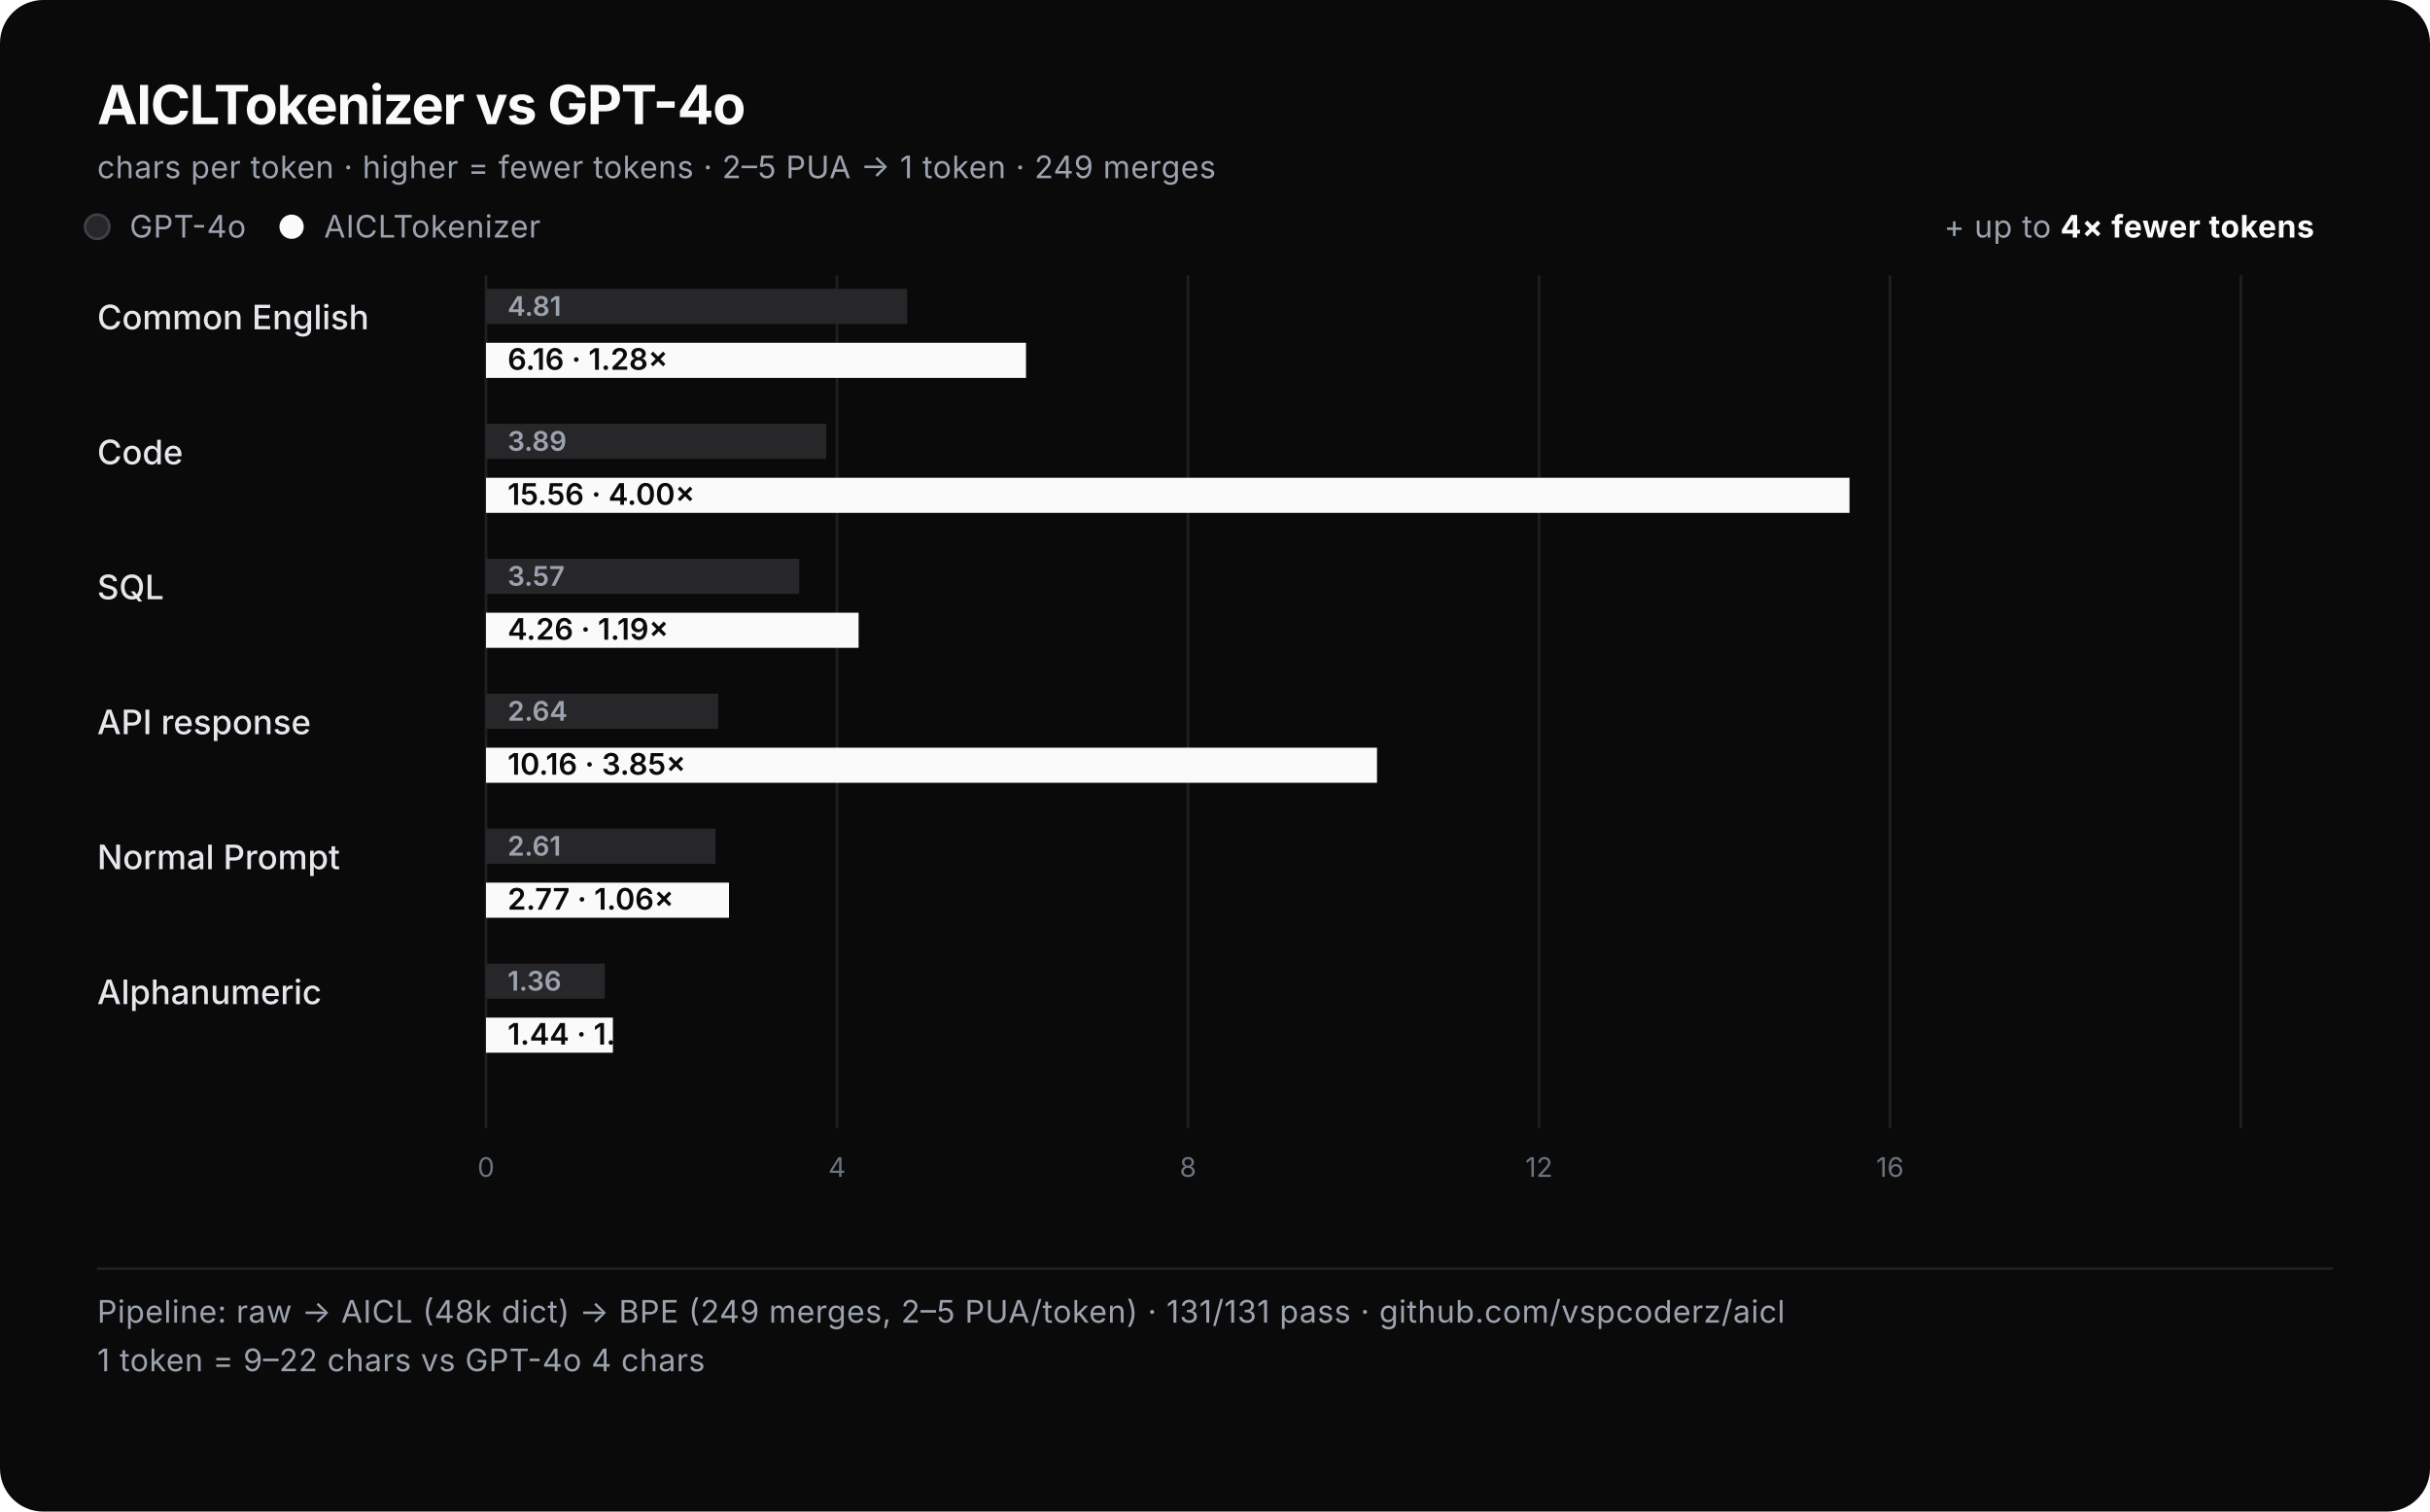
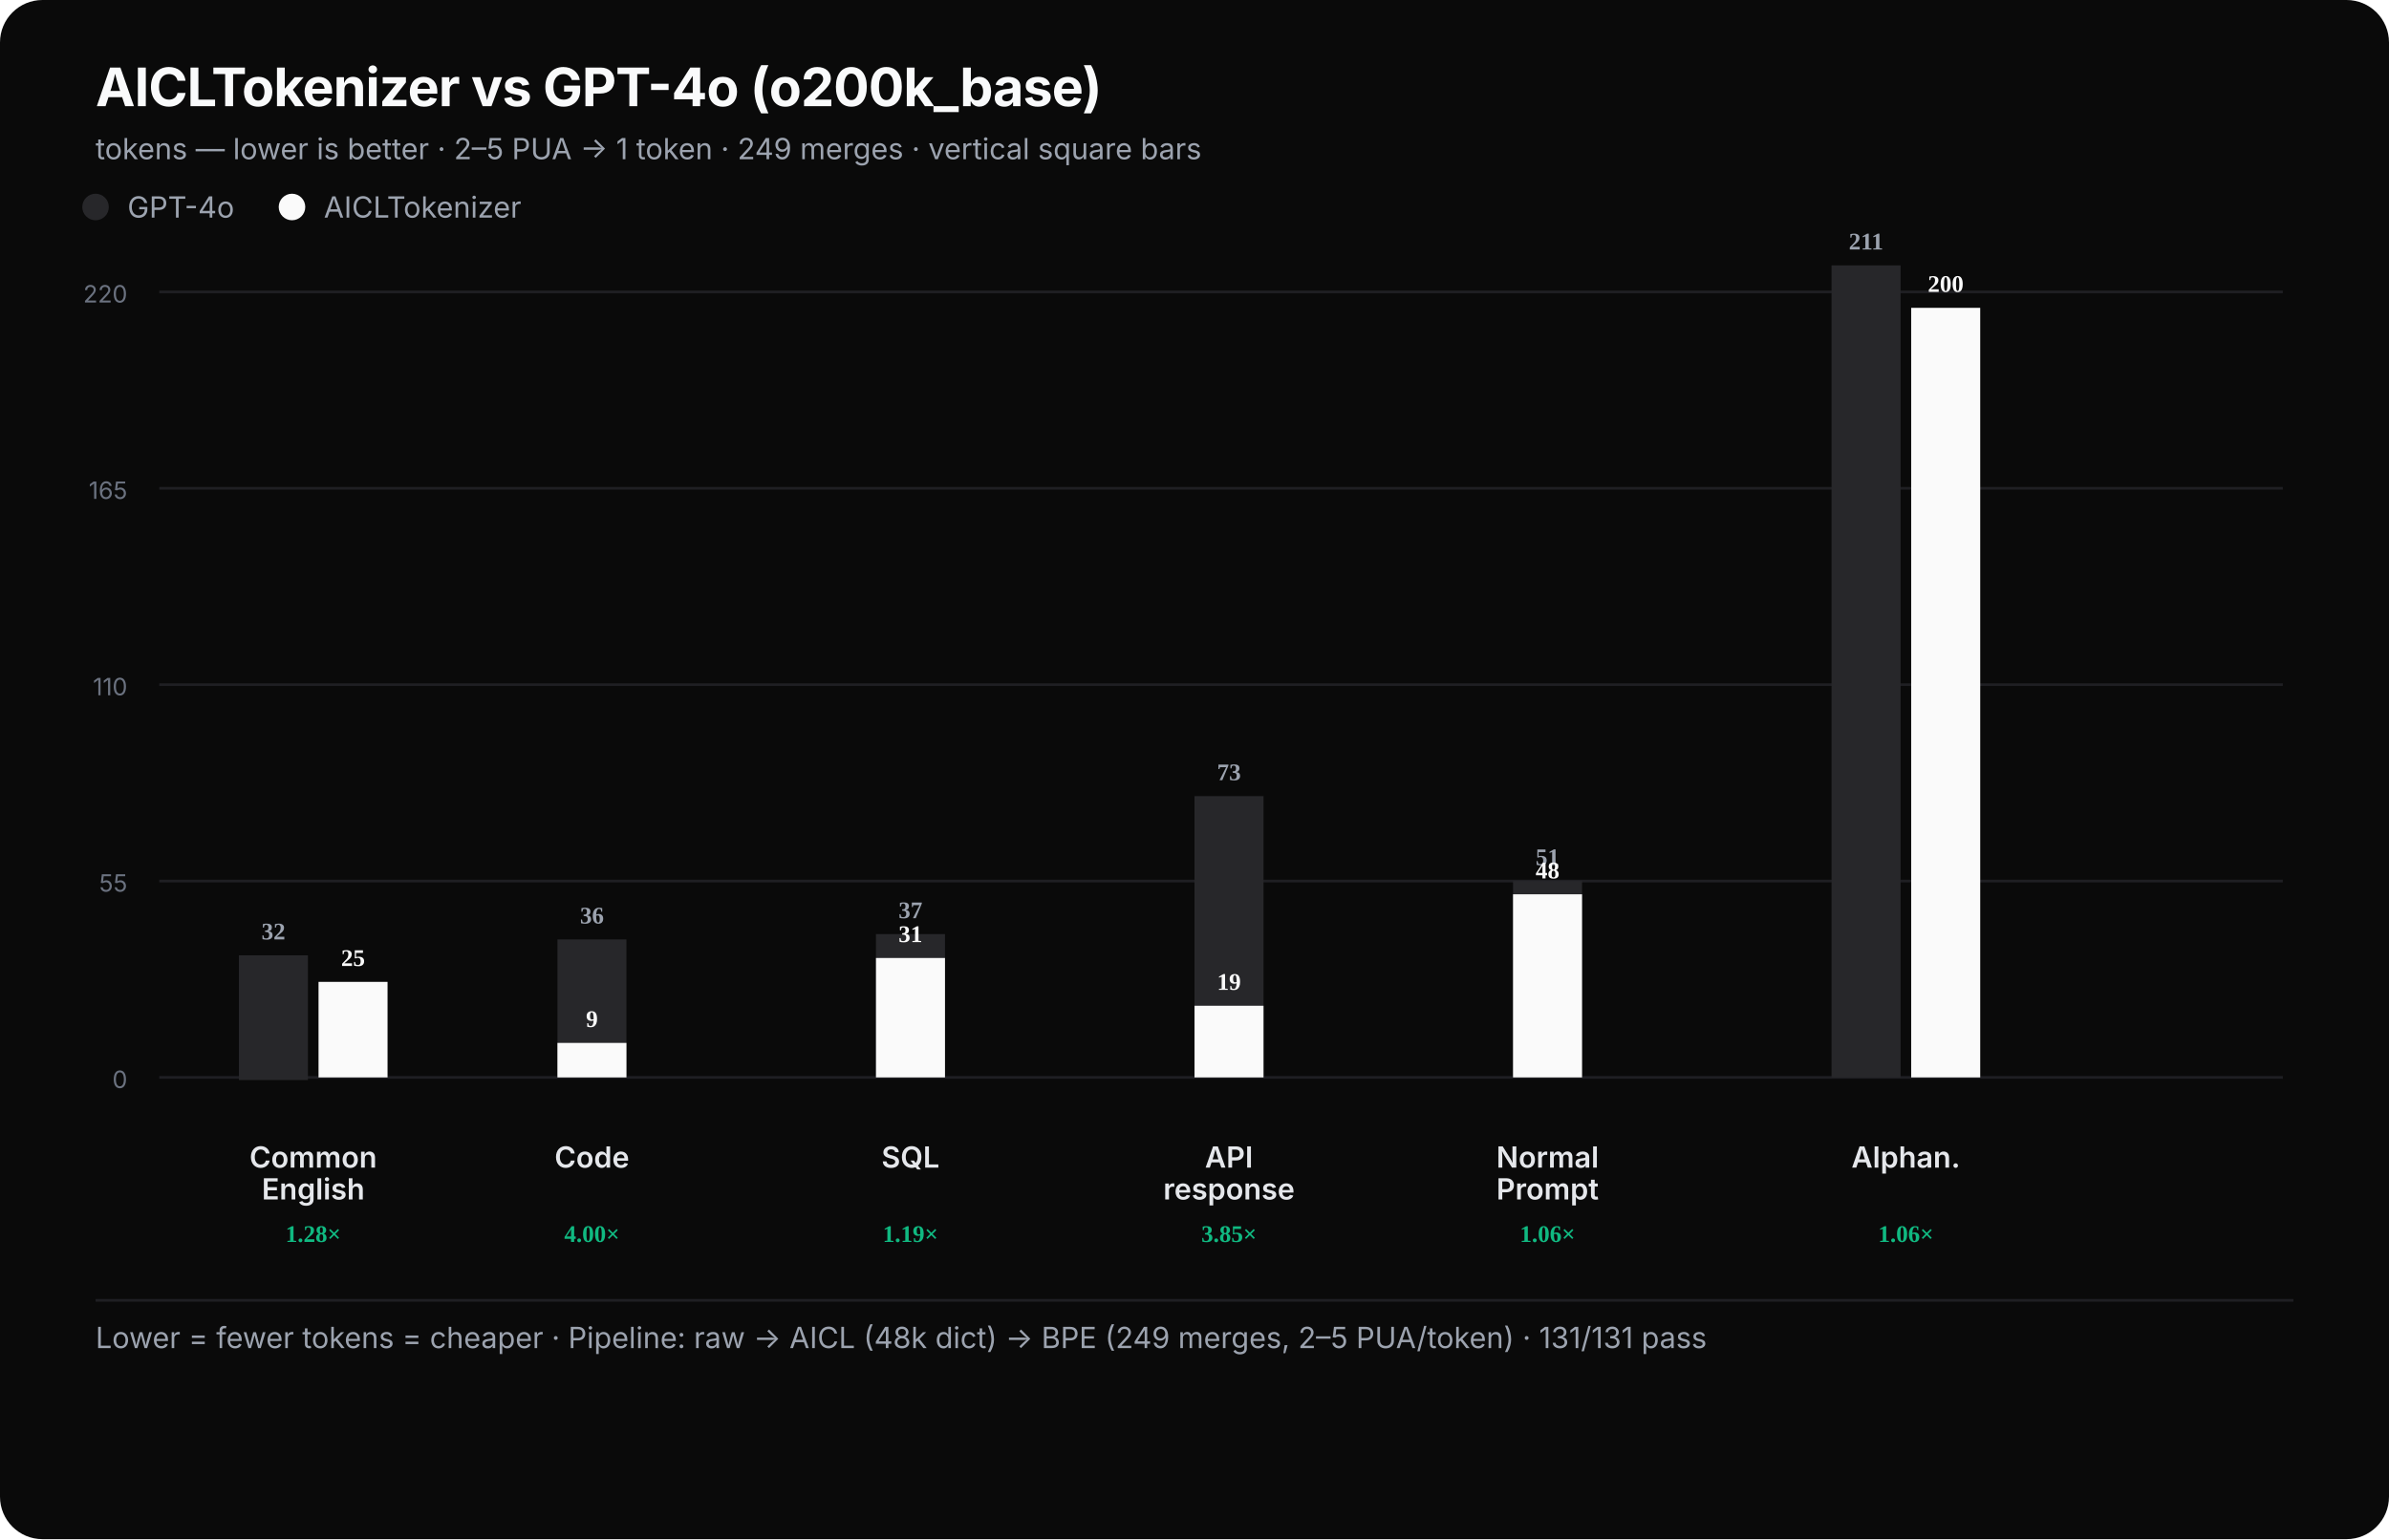
- <svg xmlns="http://www.w3.org/2000/svg" width="900" height="560">
-   <style>
-   .t { font: 700 20px 'Inter', system-ui, sans-serif; fill: #f9fafb; letter-spacing: -0.4px; }
-   .s { font: 400 11.5px 'Inter', system-ui, sans-serif; fill: #9ca3af; letter-spacing: 0.2px; }
-   .n { font: 500 12.5px 'Inter', system-ui, sans-serif; fill: #e5e7eb; }
-   .v { font: 600 11px 'Inter', system-ui, sans-serif; fill: #0a0a0a; }
-   .vg { font: 600 10px 'Inter', system-ui, sans-serif; fill: #9ca3af; }
-   .a { font: 400 10px 'Inter', system-ui, sans-serif; fill: #6b7280; }
- </style>
-   <rect width="900" height="560" rx="16" fill="#0a0a0a" />
-   <text x="36" y="46" class="t">AICLTokenizer vs GPT-4o</text>
-   <text x="36" y="66" class="s">chars per token · higher = fewer tokens · 2–5 PUA → 1 token · 249 merges</text>
-   <circle cx="36" cy="84" r="4.5" fill="#27272a" stroke="#3f3f46" stroke-width="1" />
-   <text x="48" y="88" class="s">GPT-4o</text>
-   <circle cx="108" cy="84" r="4.5" fill="#fafafa" />
-   <text x="120" y="88" class="s">AICLTokenizer</text>
-   <text x="720" y="88" class="s">+ up to <tspan fill="#fafafa" font-weight="700">4× fewer tokens</tspan>
-   </text>
+ <svg xmlns="http://www.w3.org/2000/svg" width="900" height="580">
+   <style>.t{font:700 20px 'Inter',system-ui,sans-serif;fill:#f9fafb;letter-spacing:-0.3px}.s{font:400 11px 'Inter',system-ui,sans-serif;fill:#9ca3af}.n{font:600 11px 'Inter',system-ui,sans-serif;fill:#e5e7eb}.a{font:400 9px 'Inter',system-ui,sans-serif;fill:#6b7280}</style>
+   <rect width="900" height="580" rx="16" fill="#0a0a0a" />
+   <text x="36" y="40" class="t">AICLTokenizer vs GPT-4o (o200k_base)</text>
+   <text x="36" y="60" class="s">tokens — lower is better · 2–5 PUA → 1 token · 249 merges · vertical square bars</text>
+   <circle cx="36" cy="78" r="5" fill="#27272a" />
+   <text x="48" y="82" class="s">GPT-4o</text>
+   <circle cx="110" cy="78" r="5" fill="#fafafa" />
+   <text x="122" y="82" class="s">AICLTokenizer</text>
  <g stroke="#1f1f23" stroke-width="1">
-     <line x1="180" y1="102" x2="180" y2="418" />
-     <line x1="310" y1="102" x2="310" y2="418" />
-     <line x1="440" y1="102" x2="440" y2="418" />
-     <line x1="570" y1="102" x2="570" y2="418" />
-     <line x1="700" y1="102" x2="700" y2="418" />
-     <line x1="830" y1="102" x2="830" y2="418" />
+     <line x1="60" y1="110" x2="860" y2="110" />
+     <line x1="60" y1="184" x2="860" y2="184" />
+     <line x1="60" y1="258" x2="860" y2="258" />
+     <line x1="60" y1="332" x2="860" y2="332" />
+     <line x1="60" y1="406" x2="860" y2="406" />
  </g>
-   <text x="180" y="436" class="a" text-anchor="middle">0</text>
-   <text x="310" y="436" class="a" text-anchor="middle">4</text>
-   <text x="440" y="436" class="a" text-anchor="middle">8</text>
-   <text x="570" y="436" class="a" text-anchor="middle">12</text>
-   <text x="700" y="436" class="a" text-anchor="middle">16</text>
-   <text x="36" y="122" class="n">Common English</text>
-   <rect x="180" y="107" width="156" height="13" rx="0" fill="#27272a" />
-   <text x="188" y="117" class="vg">4.81</text>
-   <rect x="180" y="127" width="200" height="13" rx="0" fill="#fafafa" />
-   <text x="188" y="137" class="v">6.16 · 1.28×</text>
-   <text x="36" y="172" class="n">Code</text>
-   <rect x="180" y="157" width="126" height="13" rx="0" fill="#27272a" />
-   <text x="188" y="167" class="vg">3.89</text>
-   <rect x="180" y="177" width="505" height="13" rx="0" fill="#fafafa" />
-   <text x="188" y="187" class="v">15.56 · 4.00×</text>
-   <text x="36" y="222" class="n">SQL</text>
-   <rect x="180" y="207" width="116" height="13" rx="0" fill="#27272a" />
-   <text x="188" y="217" class="vg">3.57</text>
-   <rect x="180" y="227" width="138" height="13" rx="0" fill="#fafafa" />
-   <text x="188" y="237" class="v">4.26 · 1.19×</text>
-   <text x="36" y="272" class="n">API response</text>
-   <rect x="180" y="257" width="86" height="13" rx="0" fill="#27272a" />
-   <text x="188" y="267" class="vg">2.64</text>
-   <rect x="180" y="277" width="330" height="13" rx="0" fill="#fafafa" />
-   <text x="188" y="287" class="v">10.16 · 3.85×</text>
-   <text x="36" y="322" class="n">Normal Prompt</text>
-   <rect x="180" y="307" width="85" height="13" rx="0" fill="#27272a" />
-   <text x="188" y="317" class="vg">2.61</text>
-   <rect x="180" y="327" width="90" height="13" rx="0" fill="#fafafa" />
-   <text x="188" y="337" class="v">2.77 · 1.06×</text>
-   <text x="36" y="372" class="n">Alphanumeric</text>
-   <rect x="180" y="357" width="44" height="13" rx="0" fill="#27272a" />
-   <text x="188" y="367" class="vg">1.36</text>
-   <rect x="180" y="377" width="47" height="13" rx="0" fill="#fafafa" />
-   <text x="188" y="387" class="v">1.44 · 1.06×</text>
-   <line x1="36" y1="470" x2="864" y2="470" stroke="#1f1f23" />
-   <text x="36" y="490" class="s">Pipeline: raw → AICL (48k dict) → BPE (249 merges, 2–5 PUA/token) · 131/131 pass · github.com/vspcoderz/aicl</text>
-   <text x="36" y="508" class="s">1 token = 9–22 chars vs GPT-4o 4 chars</text>
+   <text x="48" y="114" class="a" text-anchor="end">220</text>
+   <text x="48" y="188" class="a" text-anchor="end">165</text>
+   <text x="48" y="262" class="a" text-anchor="end">110</text>
+   <text x="48" y="336" class="a" text-anchor="end">55</text>
+   <text x="48" y="410" class="a" text-anchor="end">0</text>
+   <g transform="translate(90,0)">
+     <rect x="0" y="360" width="26" height="47" fill="#27272a" />
+     <text x="13" y="354" text-anchor="middle" fill="#9ca3af" font-size="9" font-weight="600">32</text>
+     <rect x="30" y="370" width="26" height="36" fill="#fafafa" />
+     <text x="43" y="364" text-anchor="middle" fill="#fafafa" font-size="9" font-weight="700">25</text>
+     <text x="28" y="440" text-anchor="middle" class="n">Common</text>
+     <text x="28" y="452" text-anchor="middle" class="n">English</text>
+     <text x="28" y="468" text-anchor="middle" fill="#10b981" font-size="9" font-weight="700">1.28×</text>
+   </g>
+   <g transform="translate(210,0)">
+     <rect x="0" y="354" width="26" height="52" fill="#27272a" />
+     <text x="13" y="348" text-anchor="middle" fill="#9ca3af" font-size="9" font-weight="600">36</text>
+     <rect x="0" y="393" width="26" height="13" fill="#fafafa" />
+     <text x="13" y="387" text-anchor="middle" fill="#fafafa" font-size="9" font-weight="700">9</text>
+     <text x="13" y="440" text-anchor="middle" class="n">Code</text>
+     <text x="13" y="468" text-anchor="middle" fill="#10b981" font-size="9" font-weight="700">4.00×</text>
+   </g>
+   <g transform="translate(330,0)">
+     <rect x="0" y="352" width="26" height="54" fill="#27272a" />
+     <text x="13" y="346" text-anchor="middle" fill="#9ca3af" font-size="9" font-weight="600">37</text>
+     <rect x="0" y="361" width="26" height="45" fill="#fafafa" />
+     <text x="13" y="355" text-anchor="middle" fill="#fafafa" font-size="9" font-weight="700">31</text>
+     <text x="13" y="440" text-anchor="middle" class="n">SQL</text>
+     <text x="13" y="468" text-anchor="middle" fill="#10b981" font-size="9" font-weight="700">1.19×</text>
+   </g>
+   <g transform="translate(450,0)">
+     <rect x="0" y="300" width="26" height="106" fill="#27272a" />
+     <text x="13" y="294" text-anchor="middle" fill="#9ca3af" font-size="9" font-weight="600">73</text>
+     <rect x="0" y="379" width="26" height="27" fill="#fafafa" />
+     <text x="13" y="373" text-anchor="middle" fill="#fafafa" font-size="9" font-weight="700">19</text>
+     <text x="13" y="440" text-anchor="middle" class="n">API</text>
+     <text x="13" y="452" text-anchor="middle" class="n">response</text>
+     <text x="13" y="468" text-anchor="middle" fill="#10b981" font-size="9" font-weight="700">3.85×</text>
+   </g>
+   <g transform="translate(570,0)">
+     <rect x="0" y="332" width="26" height="74" fill="#27272a" />
+     <text x="13" y="326" text-anchor="middle" fill="#9ca3af" font-size="9" font-weight="600">51</text>
+     <rect x="0" y="337" width="26" height="69" fill="#fafafa" />
+     <text x="13" y="331" text-anchor="middle" fill="#fafafa" font-size="9" font-weight="700">48</text>
+     <text x="13" y="440" text-anchor="middle" class="n">Normal</text>
+     <text x="13" y="452" text-anchor="middle" class="n">Prompt</text>
+     <text x="13" y="468" text-anchor="middle" fill="#10b981" font-size="9" font-weight="700">1.06×</text>
+   </g>
+   <g transform="translate(690,0)">
+     <rect x="0" y="100" width="26" height="306" fill="#27272a" />
+     <text x="13" y="94" text-anchor="middle" fill="#9ca3af" font-size="9" font-weight="600">211</text>
+     <rect x="30" y="116" width="26" height="290" fill="#fafafa" />
+     <text x="43" y="110" text-anchor="middle" fill="#fafafa" font-size="9" font-weight="700">200</text>
+     <text x="28" y="440" text-anchor="middle" class="n">Alphan.</text>
+     <text x="28" y="468" text-anchor="middle" fill="#10b981" font-size="9" font-weight="700">1.06×</text>
+   </g>
+   <line x1="36" y1="490" x2="864" y2="490" stroke="#1f1f23" />
+   <text x="36" y="508" class="s">Lower = fewer tokens = cheaper · Pipeline: raw → AICL (48k dict) → BPE (249 merges, 2–5 PUA/token) · 131/131 pass</text>
</svg>
